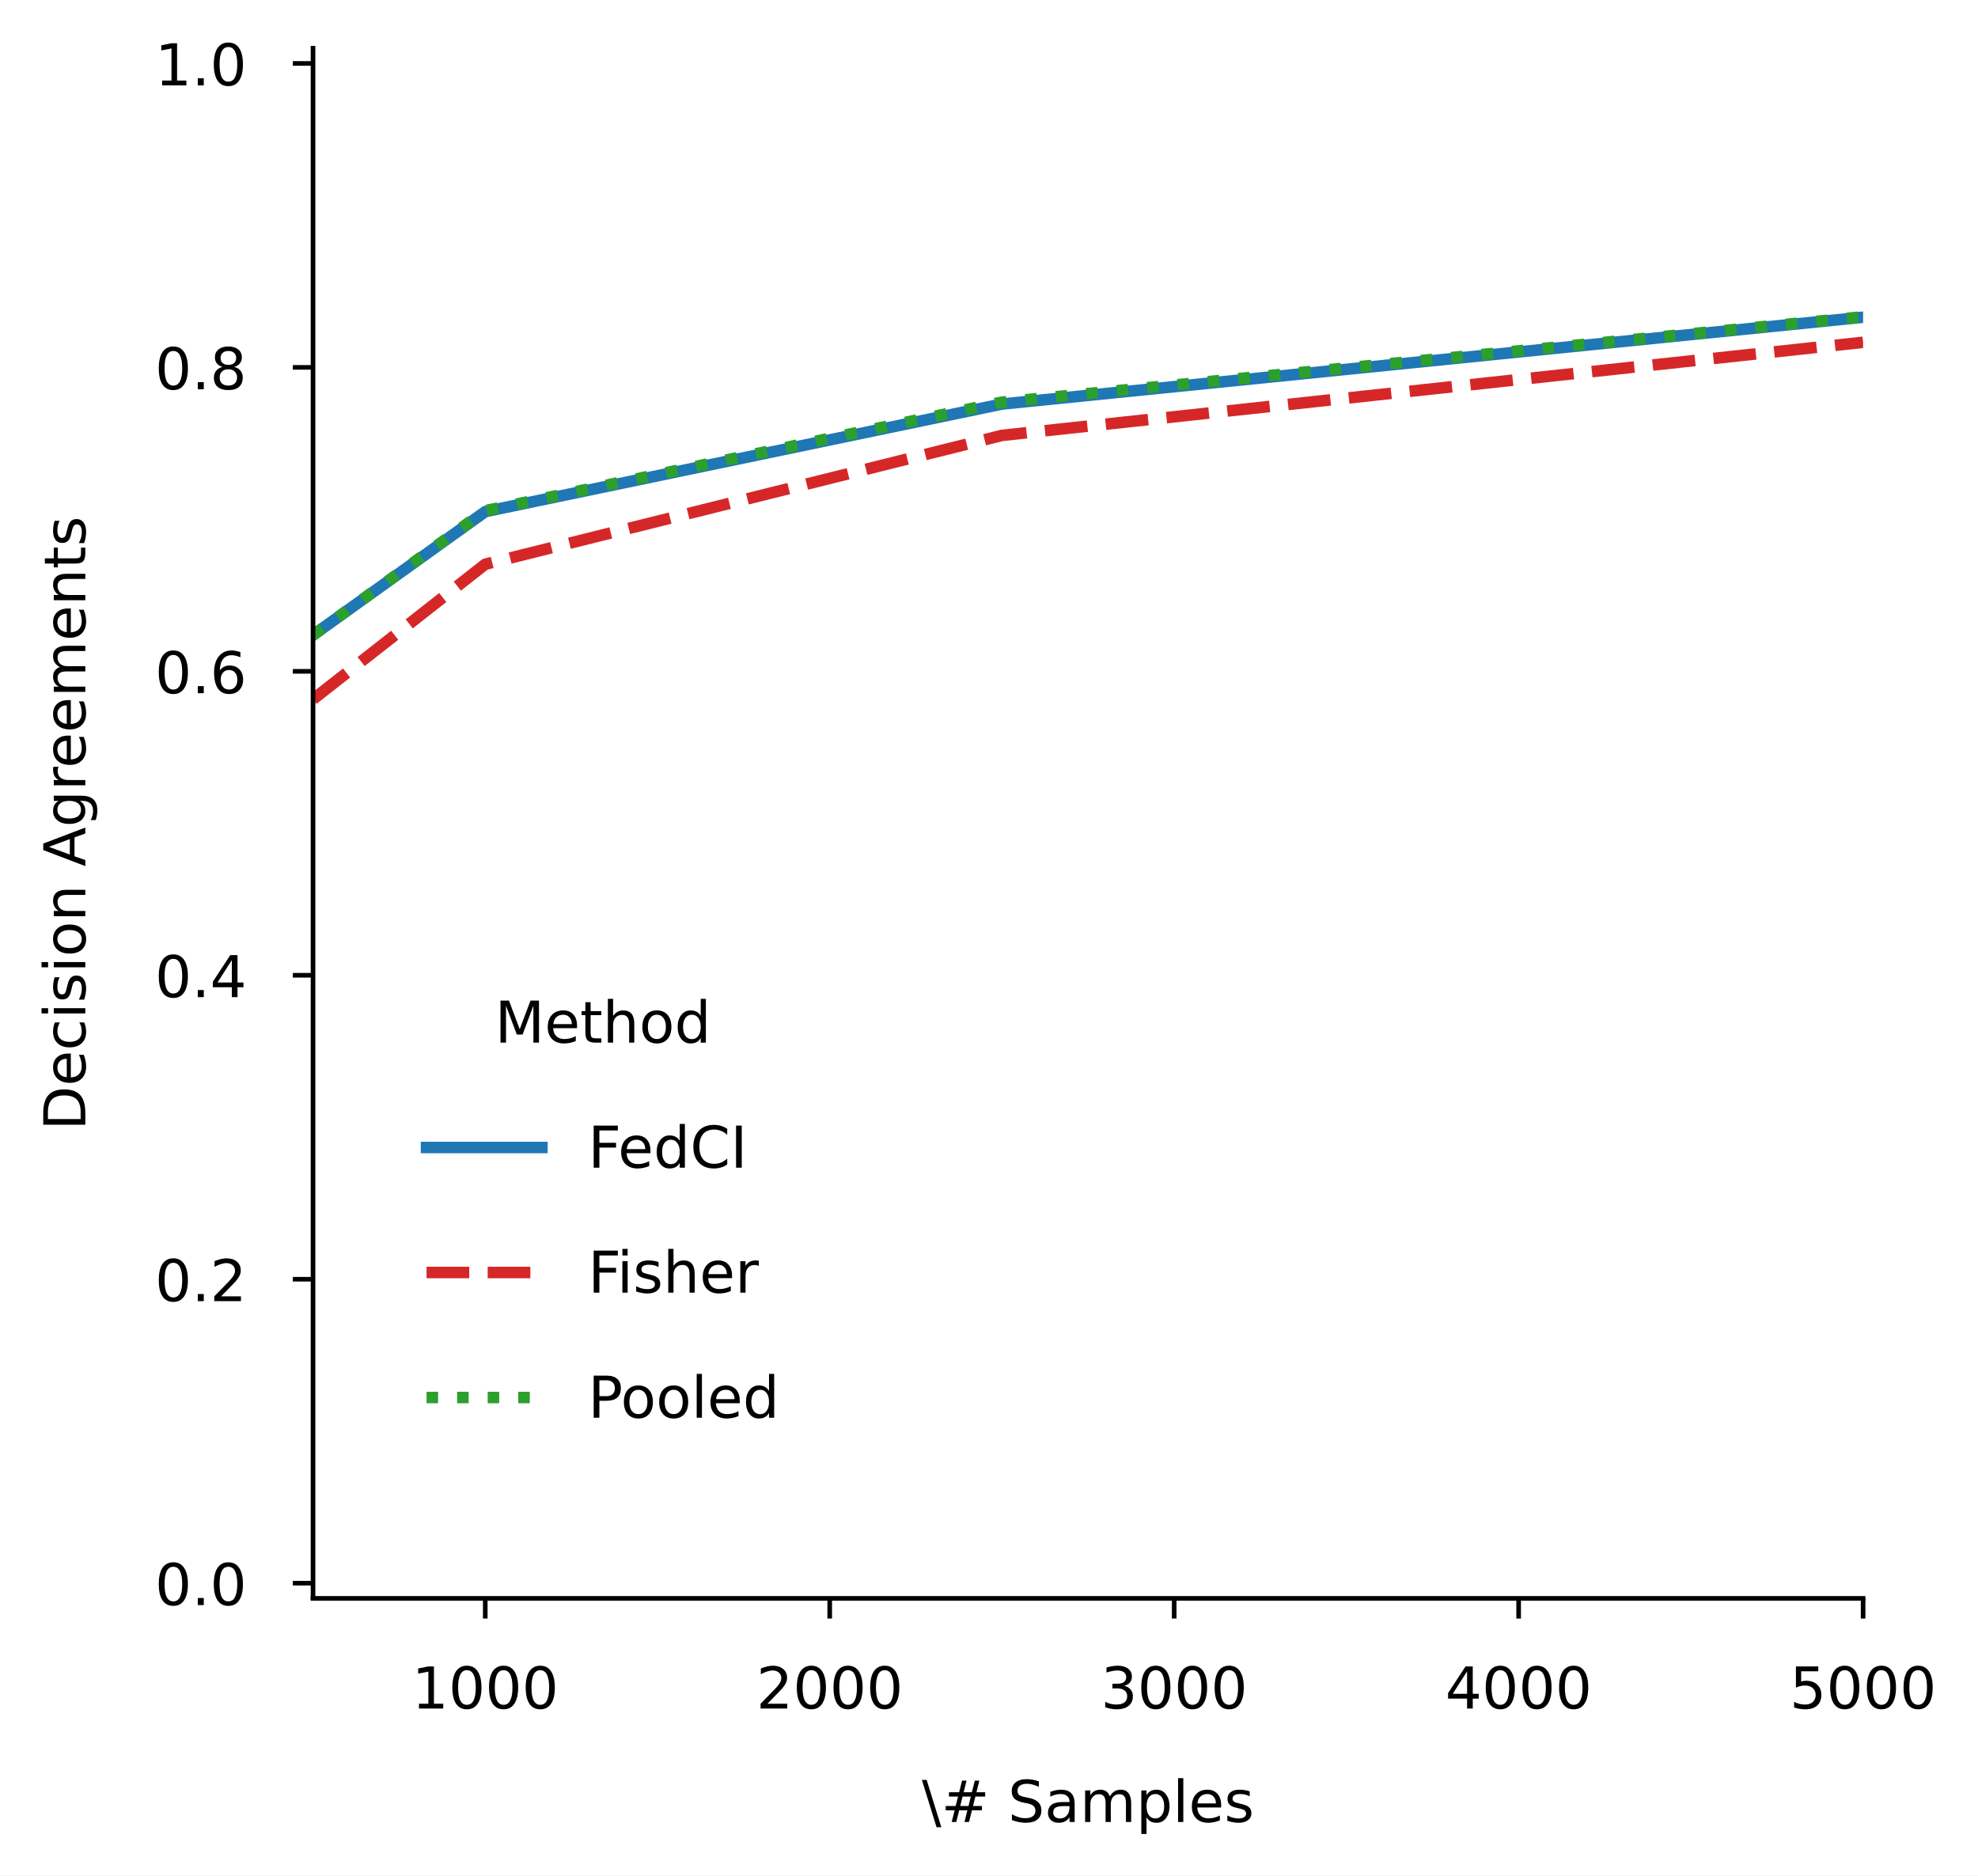
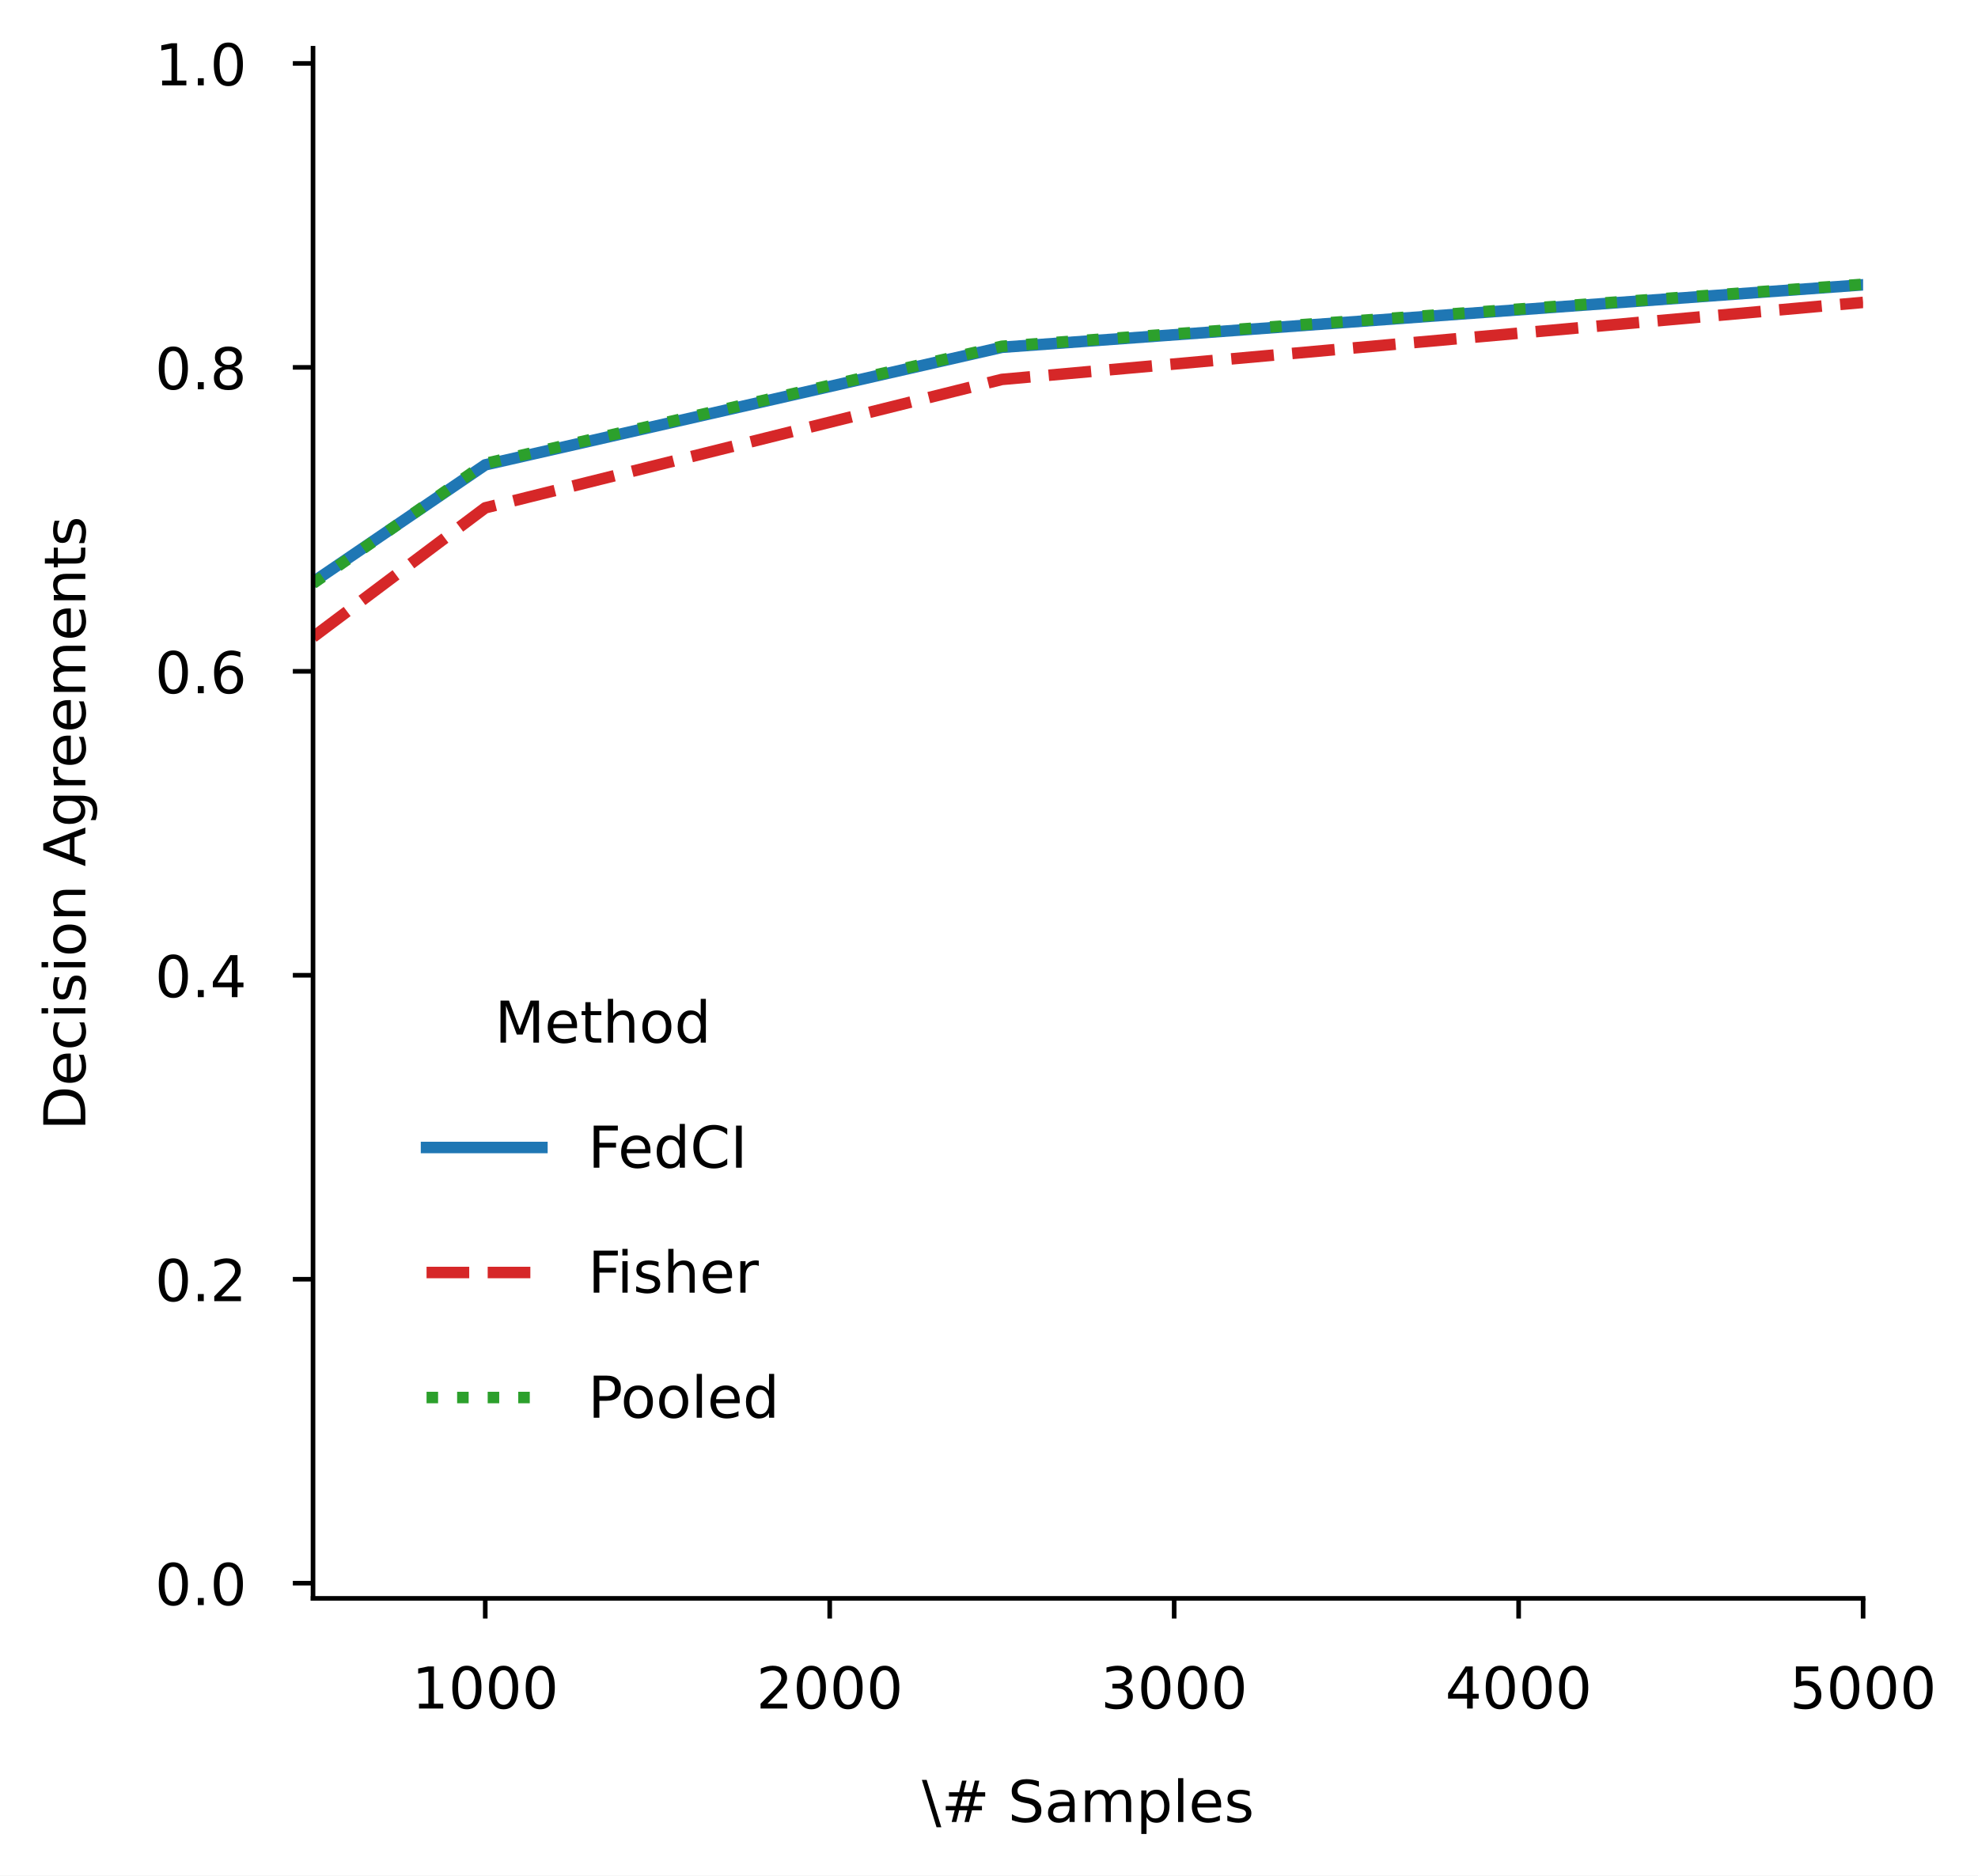
<svg xmlns="http://www.w3.org/2000/svg" xmlns:xlink="http://www.w3.org/1999/xlink" width="343.006pt" height="325.22pt" viewBox="0 0 343.006 325.22" version="1.1">
  <defs>
    <style type="text/css">*{stroke-linejoin: round; stroke-linecap: butt}</style>
  </defs>
  <g id="figure_1">
    <g id="patch_1">
      <path d="M -0 325.22  L 343.006 325.22  L 343.006 0  L -0 0  z " style="fill: #ffffff" />
    </g>
    <g id="axes_1">
      <g id="patch_2">
        <path d="M 54.281 277.164  L 323.081 277.164  L 323.081 8.364  L 54.281 8.364  z " style="fill: #ffffff" />
      </g>
      <g id="line2d_1">
-         <path d="M 54.281 110.136  L 84.148 88.719  L 173.748 70.063  L 323.081 55.004  " clip-path="url(#pa8fb84a6f3)" style="fill: none; stroke: #1f77b4; stroke-width: 2; stroke-linecap: square" />
+         <path d="M 54.281 100.934  L 84.148 80.608  L 173.748 60.223  L 323.081 49.386  " clip-path="url(#pdf8bf4fad5)" style="fill: none; stroke: #1f77b4; stroke-width: 2; stroke-linecap: square" />
      </g>
      <g id="line2d_2">
-         <path d="M 54.281 121.263  L 84.148 97.838  L 173.748 75.501  L 323.081 59.355  " clip-path="url(#pa8fb84a6f3)" style="fill: none; stroke-dasharray: 7.4,3.2; stroke-dashoffset: 0; stroke: #d62728; stroke-width: 2" />
+         <path d="M 54.281 110.478  L 84.148 88.061  L 173.748 65.791  L 323.081 52.435  " clip-path="url(#pdf8bf4fad5)" style="fill: none; stroke-dasharray: 7.4,3.2; stroke-dashoffset: 0; stroke: #d62728; stroke-width: 2" />
      </g>
      <g id="matplotlib.axis_1">
        <g id="xtick_1">
          <g id="line2d_3">
            <defs>
-               <path id="mf873d94cb9" d="M 0 0  L 0 3.5  " style="stroke: #000000; stroke-width: 0.8" />
+               <path id="m345c91a85c" d="M 0 0  L 0 3.5  " style="stroke: #000000; stroke-width: 0.8" />
            </defs>
            <g>
-               <use xlink:href="#mf873d94cb9" x="84.148" y="277.164" style="stroke: #000000; stroke-width: 0.8" />
+               <use xlink:href="#m345c91a85c" x="84.148" y="277.164" style="stroke: #000000; stroke-width: 0.8" />
            </g>
          </g>
          <g id="text_1">
            <text style="font-size: 10px; font-family: 'DejaVu Sans', 'Bitstream Vera Sans', 'Computer Modern Sans Serif', 'Lucida Grande', 'Verdana', 'Geneva', 'Lucid', 'Arial', 'Helvetica', 'Avant Garde', sans-serif; text-anchor: middle" x="84.148" y="296.262" transform="rotate(-0 84.14792 296.2624)">1000</text>
          </g>
        </g>
        <g id="xtick_2">
          <g id="line2d_4">
            <g>
-               <use xlink:href="#mf873d94cb9" x="143.881" y="277.164" style="stroke: #000000; stroke-width: 0.8" />
+               <use xlink:href="#m345c91a85c" x="143.881" y="277.164" style="stroke: #000000; stroke-width: 0.8" />
            </g>
          </g>
          <g id="text_2">
            <text style="font-size: 10px; font-family: 'DejaVu Sans', 'Bitstream Vera Sans', 'Computer Modern Sans Serif', 'Lucida Grande', 'Verdana', 'Geneva', 'Lucid', 'Arial', 'Helvetica', 'Avant Garde', sans-serif; text-anchor: middle" x="143.881" y="296.262" transform="rotate(-0 143.8812 296.2624)">2000</text>
          </g>
        </g>
        <g id="xtick_3">
          <g id="line2d_5">
            <g>
-               <use xlink:href="#mf873d94cb9" x="203.615" y="277.164" style="stroke: #000000; stroke-width: 0.8" />
+               <use xlink:href="#m345c91a85c" x="203.615" y="277.164" style="stroke: #000000; stroke-width: 0.8" />
            </g>
          </g>
          <g id="text_3">
            <text style="font-size: 10px; font-family: 'DejaVu Sans', 'Bitstream Vera Sans', 'Computer Modern Sans Serif', 'Lucida Grande', 'Verdana', 'Geneva', 'Lucid', 'Arial', 'Helvetica', 'Avant Garde', sans-serif; text-anchor: middle" x="203.615" y="296.262" transform="rotate(-0 203.6146 296.2624)">3000</text>
          </g>
        </g>
        <g id="xtick_4">
          <g id="line2d_6">
            <g>
-               <use xlink:href="#mf873d94cb9" x="263.348" y="277.164" style="stroke: #000000; stroke-width: 0.8" />
+               <use xlink:href="#m345c91a85c" x="263.348" y="277.164" style="stroke: #000000; stroke-width: 0.8" />
            </g>
          </g>
          <g id="text_4">
            <text style="font-size: 10px; font-family: 'DejaVu Sans', 'Bitstream Vera Sans', 'Computer Modern Sans Serif', 'Lucida Grande', 'Verdana', 'Geneva', 'Lucid', 'Arial', 'Helvetica', 'Avant Garde', sans-serif; text-anchor: middle" x="263.348" y="296.262" transform="rotate(-0 263.3479 296.2624)">4000</text>
          </g>
        </g>
        <g id="xtick_5">
          <g id="line2d_7">
            <g>
-               <use xlink:href="#mf873d94cb9" x="323.081" y="277.164" style="stroke: #000000; stroke-width: 0.8" />
+               <use xlink:href="#m345c91a85c" x="323.081" y="277.164" style="stroke: #000000; stroke-width: 0.8" />
            </g>
          </g>
          <g id="text_5">
            <text style="font-size: 10px; font-family: 'DejaVu Sans', 'Bitstream Vera Sans', 'Computer Modern Sans Serif', 'Lucida Grande', 'Verdana', 'Geneva', 'Lucid', 'Arial', 'Helvetica', 'Avant Garde', sans-serif; text-anchor: middle" x="323.081" y="296.262" transform="rotate(-0 323.0813 296.2624)">5000</text>
          </g>
        </g>
        <g id="text_6">
          <text style="font-size: 10px; font-family: 'DejaVu Sans', 'Bitstream Vera Sans', 'Computer Modern Sans Serif', 'Lucida Grande', 'Verdana', 'Geneva', 'Lucid', 'Arial', 'Helvetica', 'Avant Garde', sans-serif; text-anchor: middle" x="188.681" y="315.94" transform="rotate(-0 188.6813 315.9405)">\# Samples</text>
        </g>
      </g>
      <g id="matplotlib.axis_2">
        <g id="ytick_1">
          <g id="line2d_8">
            <defs>
-               <path id="mfb7a2c5191" d="M 0 0  L -3.5 0  " style="stroke: #000000; stroke-width: 0.8" />
+               <path id="m79d9708299" d="M 0 0  L -3.5 0  " style="stroke: #000000; stroke-width: 0.8" />
            </defs>
            <g>
-               <use xlink:href="#mfb7a2c5191" x="54.281" y="274.529" style="stroke: #000000; stroke-width: 0.8" />
+               <use xlink:href="#m79d9708299" x="54.281" y="274.529" style="stroke: #000000; stroke-width: 0.8" />
            </g>
          </g>
          <g id="text_7">
            <text style="font-size: 10px; font-family: 'DejaVu Sans', 'Bitstream Vera Sans', 'Computer Modern Sans Serif', 'Lucida Grande', 'Verdana', 'Geneva', 'Lucid', 'Arial', 'Helvetica', 'Avant Garde', sans-serif; text-anchor: end" x="42.781" y="278.328" transform="rotate(-0 42.78125 278.3278)">0.0</text>
          </g>
        </g>
        <g id="ytick_2">
          <g id="line2d_9">
            <g>
-               <use xlink:href="#mfb7a2c5191" x="54.281" y="221.823" style="stroke: #000000; stroke-width: 0.8" />
+               <use xlink:href="#m79d9708299" x="54.281" y="221.823" style="stroke: #000000; stroke-width: 0.8" />
            </g>
          </g>
          <g id="text_8">
            <text style="font-size: 10px; font-family: 'DejaVu Sans', 'Bitstream Vera Sans', 'Computer Modern Sans Serif', 'Lucida Grande', 'Verdana', 'Geneva', 'Lucid', 'Arial', 'Helvetica', 'Avant Garde', sans-serif; text-anchor: end" x="42.781" y="225.622" transform="rotate(-0 42.78125 225.622)">0.2</text>
          </g>
        </g>
        <g id="ytick_3">
          <g id="line2d_10">
            <g>
-               <use xlink:href="#mfb7a2c5191" x="54.281" y="169.117" style="stroke: #000000; stroke-width: 0.8" />
+               <use xlink:href="#m79d9708299" x="54.281" y="169.117" style="stroke: #000000; stroke-width: 0.8" />
            </g>
          </g>
          <g id="text_9">
            <text style="font-size: 10px; font-family: 'DejaVu Sans', 'Bitstream Vera Sans', 'Computer Modern Sans Serif', 'Lucida Grande', 'Verdana', 'Geneva', 'Lucid', 'Arial', 'Helvetica', 'Avant Garde', sans-serif; text-anchor: end" x="42.781" y="172.916" transform="rotate(-0 42.78125 172.9161)">0.4</text>
          </g>
        </g>
        <g id="ytick_4">
          <g id="line2d_11">
            <g>
-               <use xlink:href="#mfb7a2c5191" x="54.281" y="116.411" style="stroke: #000000; stroke-width: 0.8" />
+               <use xlink:href="#m79d9708299" x="54.281" y="116.411" style="stroke: #000000; stroke-width: 0.8" />
            </g>
          </g>
          <g id="text_10">
            <text style="font-size: 10px; font-family: 'DejaVu Sans', 'Bitstream Vera Sans', 'Computer Modern Sans Serif', 'Lucida Grande', 'Verdana', 'Geneva', 'Lucid', 'Arial', 'Helvetica', 'Avant Garde', sans-serif; text-anchor: end" x="42.781" y="120.21" transform="rotate(-0 42.78125 120.2102)">0.6</text>
          </g>
        </g>
        <g id="ytick_5">
          <g id="line2d_12">
            <g>
-               <use xlink:href="#mfb7a2c5191" x="54.281" y="63.705" style="stroke: #000000; stroke-width: 0.8" />
+               <use xlink:href="#m79d9708299" x="54.281" y="63.705" style="stroke: #000000; stroke-width: 0.8" />
            </g>
          </g>
          <g id="text_11">
            <text style="font-size: 10px; font-family: 'DejaVu Sans', 'Bitstream Vera Sans', 'Computer Modern Sans Serif', 'Lucida Grande', 'Verdana', 'Geneva', 'Lucid', 'Arial', 'Helvetica', 'Avant Garde', sans-serif; text-anchor: end" x="42.781" y="67.504" transform="rotate(-0 42.78125 67.50432)">0.8</text>
          </g>
        </g>
        <g id="ytick_6">
          <g id="line2d_13">
            <g>
-               <use xlink:href="#mfb7a2c5191" x="54.281" y="10.999" style="stroke: #000000; stroke-width: 0.8" />
+               <use xlink:href="#m79d9708299" x="54.281" y="10.999" style="stroke: #000000; stroke-width: 0.8" />
            </g>
          </g>
          <g id="text_12">
            <text style="font-size: 10px; font-family: 'DejaVu Sans', 'Bitstream Vera Sans', 'Computer Modern Sans Serif', 'Lucida Grande', 'Verdana', 'Geneva', 'Lucid', 'Arial', 'Helvetica', 'Avant Garde', sans-serif; text-anchor: end" x="42.781" y="14.798" transform="rotate(-0 42.78125 14.79844)">1.0</text>
          </g>
        </g>
        <g id="text_13">
          <text style="font-size: 10px; font-family: 'DejaVu Sans', 'Bitstream Vera Sans', 'Computer Modern Sans Serif', 'Lucida Grande', 'Verdana', 'Geneva', 'Lucid', 'Arial', 'Helvetica', 'Avant Garde', sans-serif; text-anchor: middle" x="14.798" y="142.764" transform="rotate(-90 14.79844 142.7639)">Decision Agreements</text>
        </g>
      </g>
      <g id="line2d_14">
-         <path d="M 54.281 110.136  L 84.148 88.552  L 173.748 69.729  L 323.081 54.921  " clip-path="url(#pa8fb84a6f3)" style="fill: none; stroke-dasharray: 2,3.3; stroke-dashoffset: 0; stroke: #2ca02c; stroke-width: 2" />
+         <path d="M 54.281 101.17  L 84.148 80.372  L 173.748 60.046  L 323.081 49.297  " clip-path="url(#pdf8bf4fad5)" style="fill: none; stroke-dasharray: 2,3.3; stroke-dashoffset: 0; stroke: #2ca02c; stroke-width: 2" />
      </g>
      <g id="patch_3">
        <path d="M 54.281 277.164  L 54.281 8.364  " style="fill: none; stroke: #000000; stroke-width: 0.8; stroke-linejoin: miter; stroke-linecap: square" />
      </g>
      <g id="patch_4">
        <path d="M 54.281 277.164  L 323.081 277.164  " style="fill: none; stroke: #000000; stroke-width: 0.8; stroke-linejoin: miter; stroke-linecap: square" />
      </g>
      <g id="legend_1">
        <g id="text_14">
          <text style="font-size: 10px; font-family: 'DejaVu Sans', 'Bitstream Vera Sans', 'Computer Modern Sans Serif', 'Lucida Grande', 'Verdana', 'Geneva', 'Lucid', 'Arial', 'Helvetica', 'Avant Garde', sans-serif; text-anchor: start" x="85.808" y="180.802" transform="rotate(-0 85.80831 180.8024)">Method</text>
        </g>
        <g id="line2d_15">
          <path d="M 73.969 198.98  L 83.969 198.98  L 93.969 198.98  " style="fill: none; stroke: #1f77b4; stroke-width: 2; stroke-linecap: square" />
        </g>
        <g id="text_15">
          <text style="font-size: 10px; font-family: 'DejaVu Sans', 'Bitstream Vera Sans', 'Computer Modern Sans Serif', 'Lucida Grande', 'Verdana', 'Geneva', 'Lucid', 'Arial', 'Helvetica', 'Avant Garde', sans-serif; text-anchor: start" x="101.969" y="202.48" transform="rotate(-0 101.9693 202.4805)">FedCI</text>
        </g>
        <g id="line2d_16">
          <path d="M 73.969 220.659  L 83.969 220.659  L 93.969 220.659  " style="fill: none; stroke-dasharray: 7.4,3.2; stroke-dashoffset: 0; stroke: #d62728; stroke-width: 2" />
        </g>
        <g id="text_16">
          <text style="font-size: 10px; font-family: 'DejaVu Sans', 'Bitstream Vera Sans', 'Computer Modern Sans Serif', 'Lucida Grande', 'Verdana', 'Geneva', 'Lucid', 'Arial', 'Helvetica', 'Avant Garde', sans-serif; text-anchor: start" x="101.969" y="224.159" transform="rotate(-0 101.9693 224.1586)">Fisher</text>
        </g>
        <g id="line2d_17">
          <path d="M 73.969 242.337  L 83.969 242.337  L 93.969 242.337  " style="fill: none; stroke-dasharray: 2,3.3; stroke-dashoffset: 0; stroke: #2ca02c; stroke-width: 2" />
        </g>
        <g id="text_17">
          <text style="font-size: 10px; font-family: 'DejaVu Sans', 'Bitstream Vera Sans', 'Computer Modern Sans Serif', 'Lucida Grande', 'Verdana', 'Geneva', 'Lucid', 'Arial', 'Helvetica', 'Avant Garde', sans-serif; text-anchor: start" x="101.969" y="245.837" transform="rotate(-0 101.9693 245.8367)">Pooled</text>
        </g>
      </g>
    </g>
  </g>
  <defs>
-     <clipPath id="pa8fb84a6f3">
+     <clipPath id="pdf8bf4fad5">
      <rect x="54.281" y="8.364" width="268.8" height="268.8" />
    </clipPath>
  </defs>
</svg>
